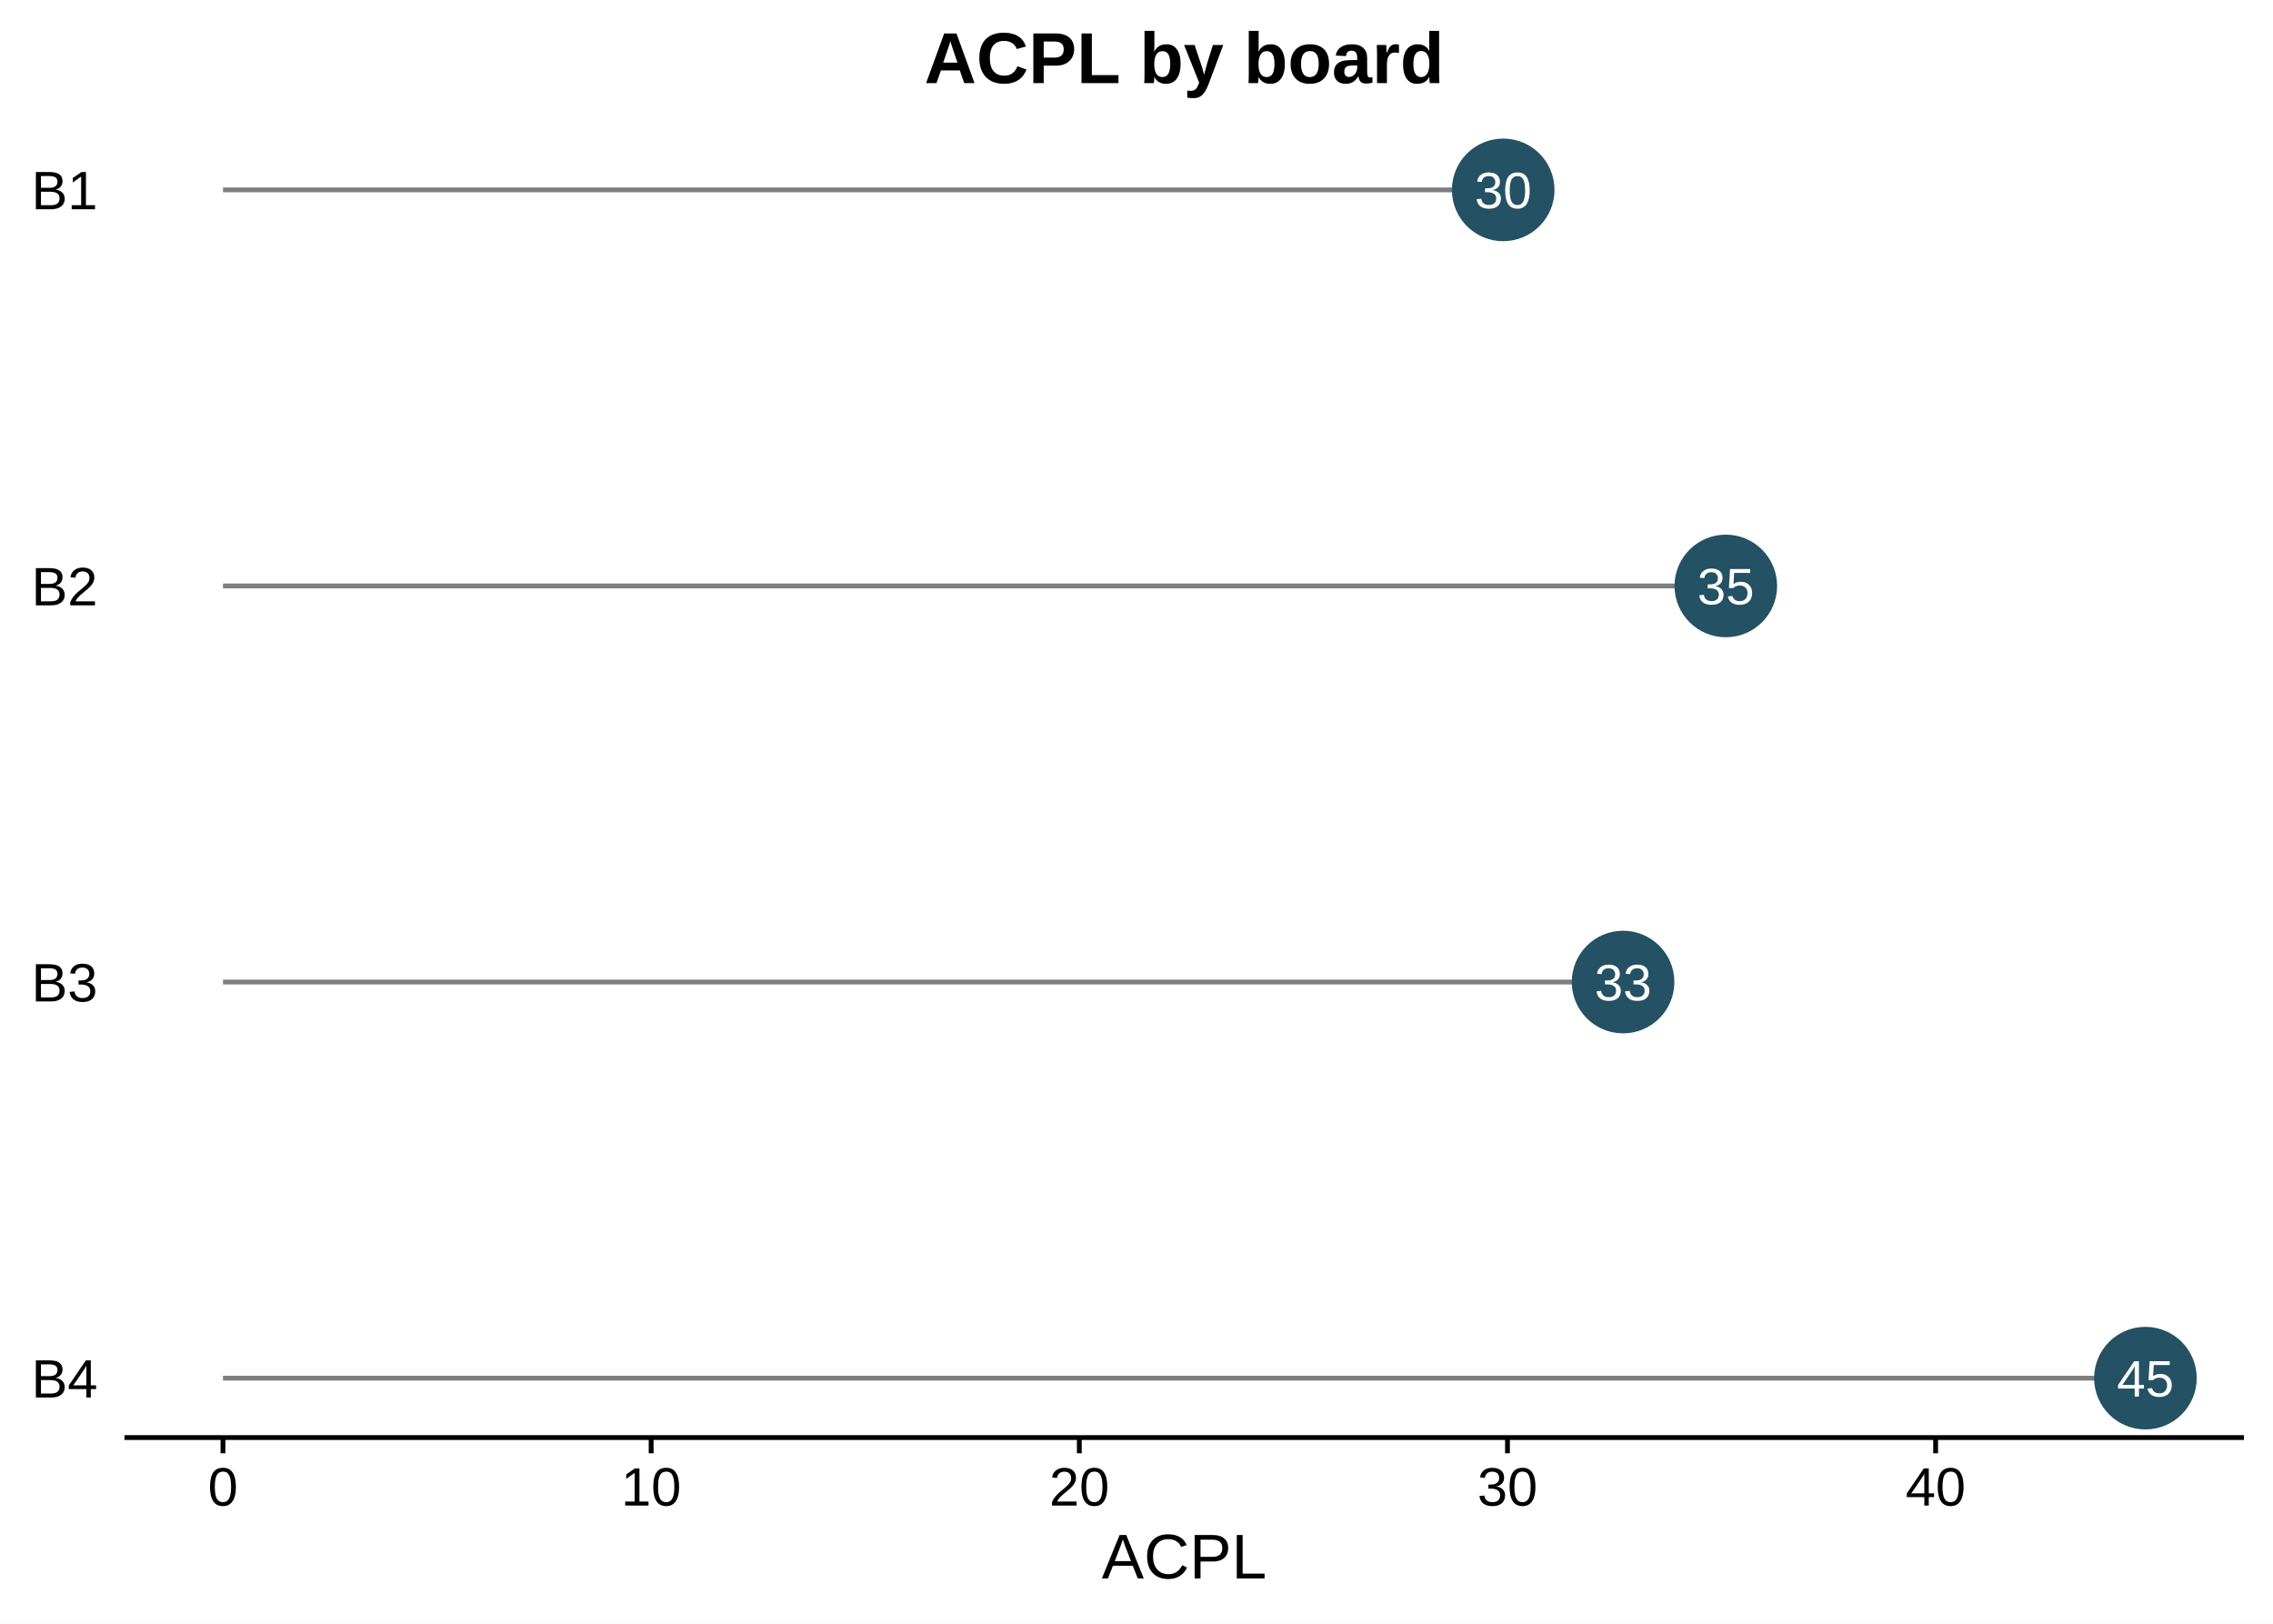
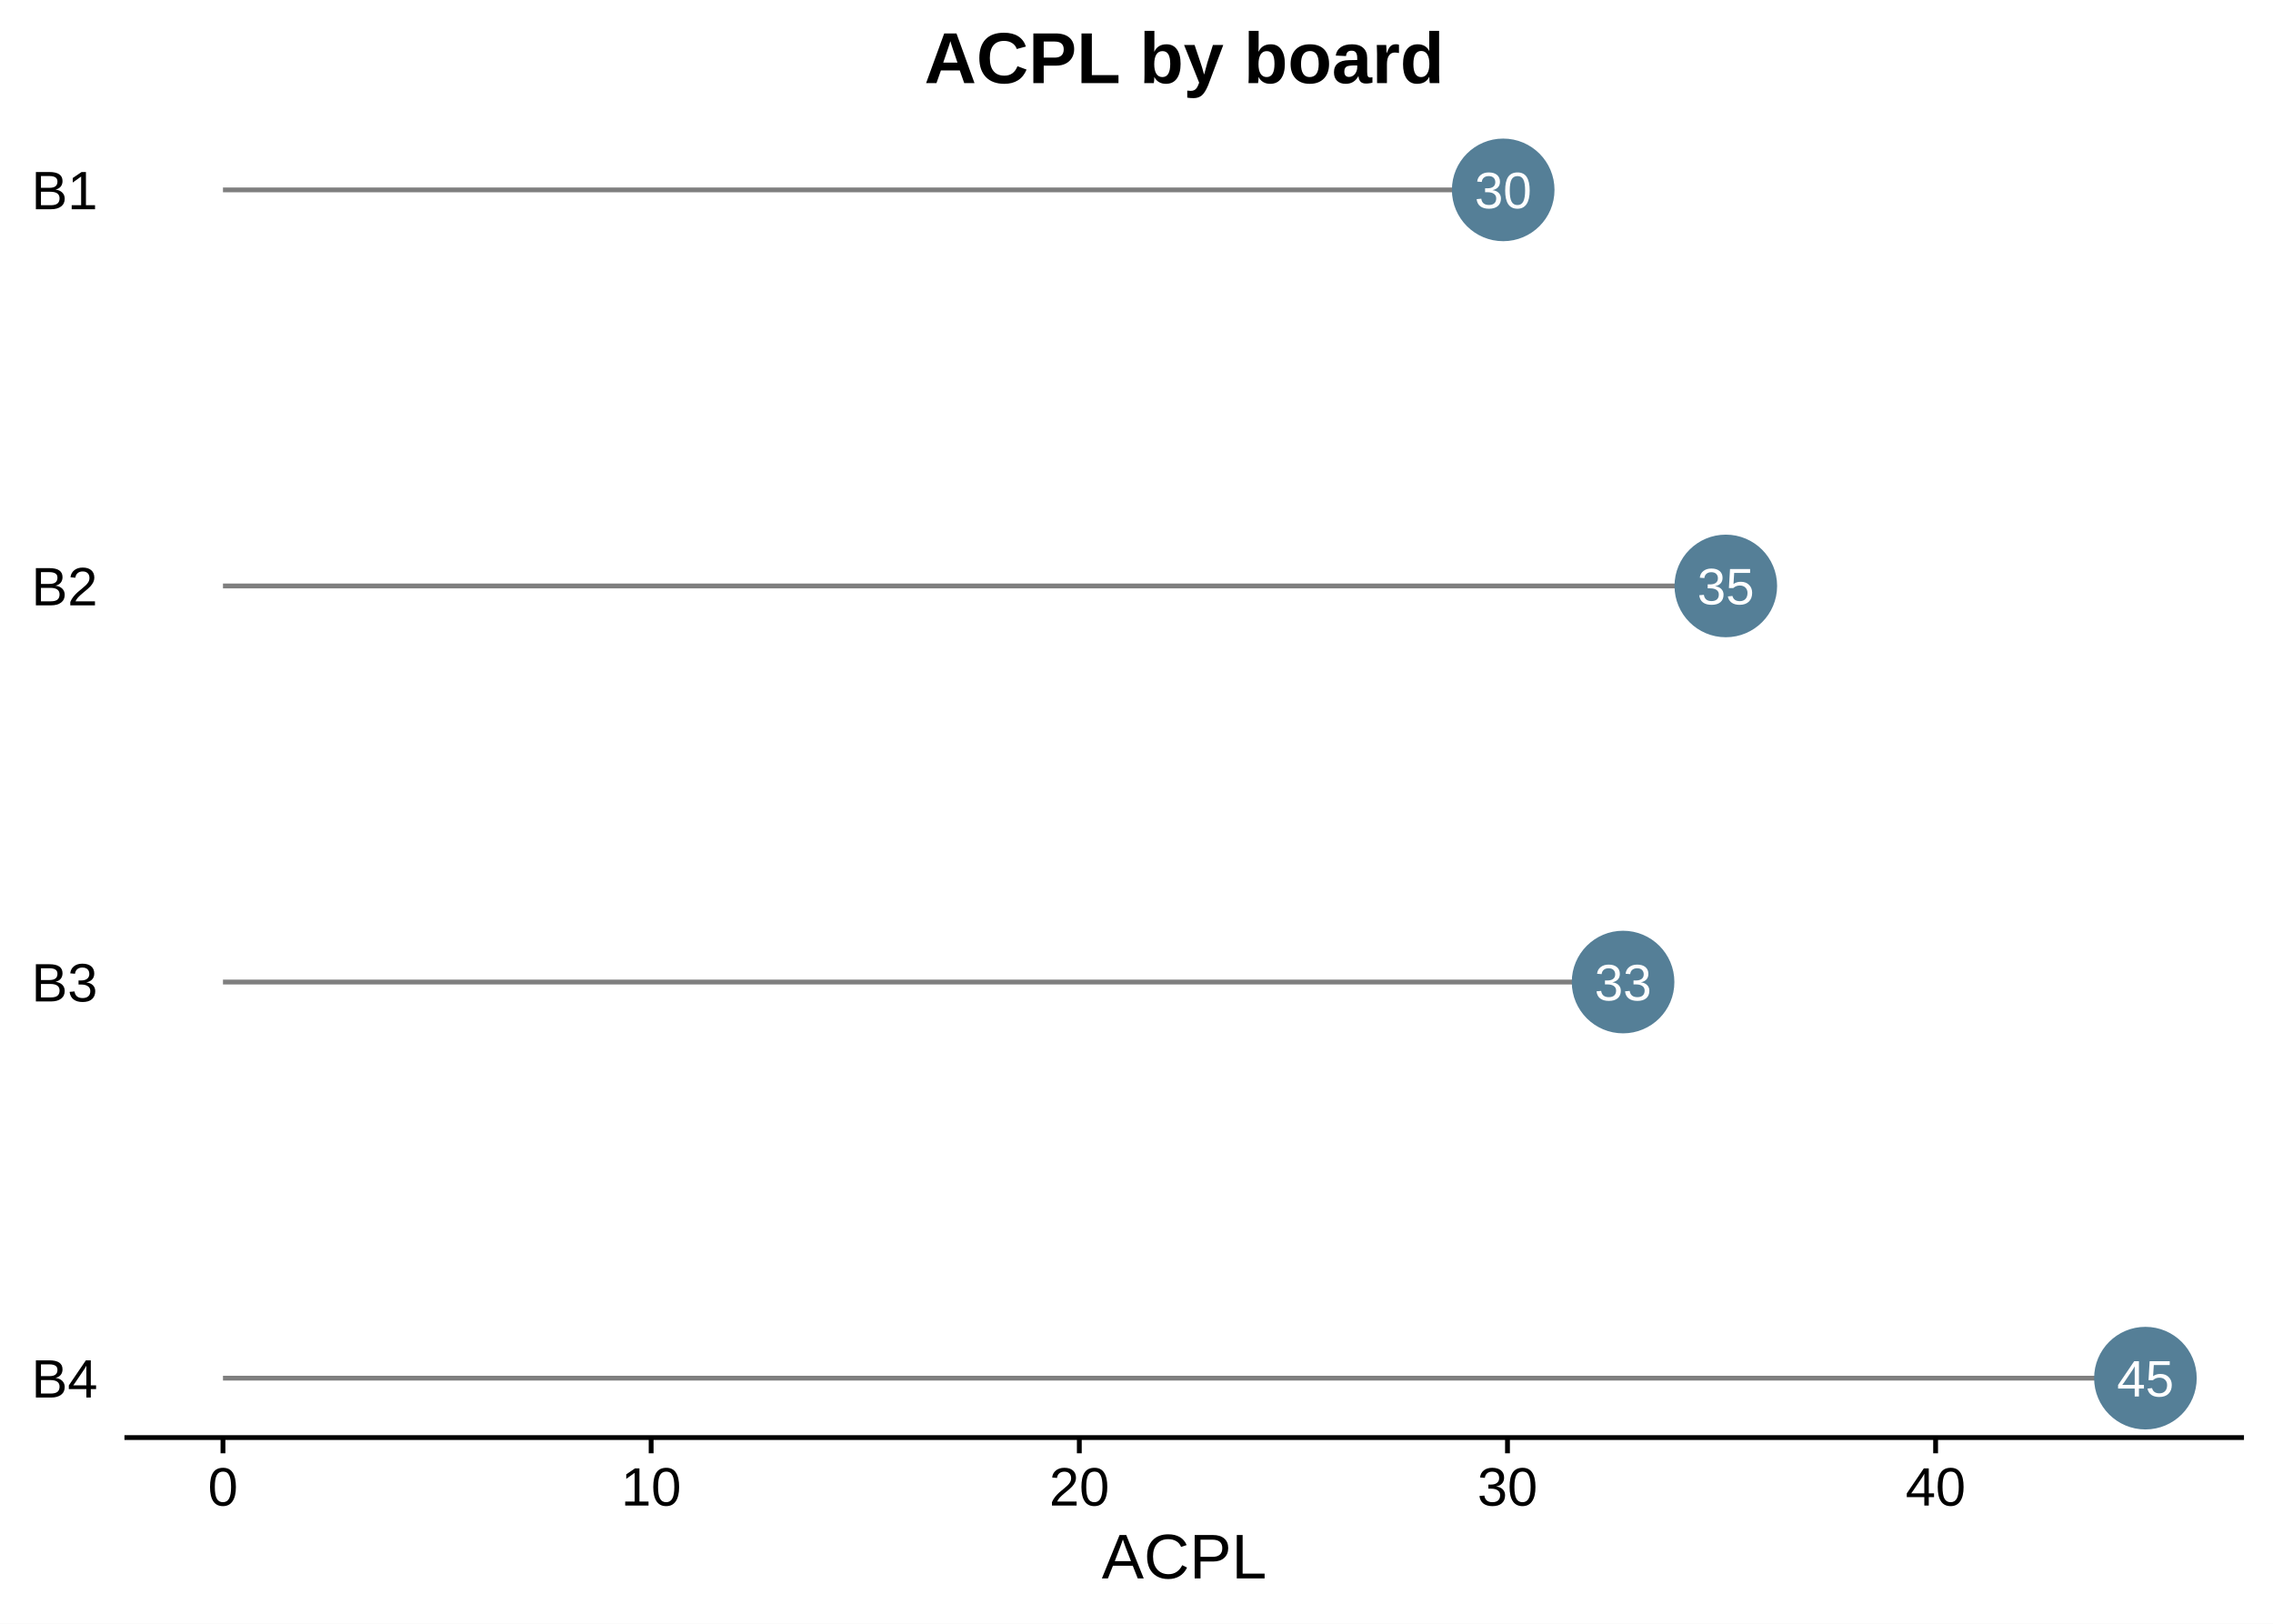
<svg xmlns="http://www.w3.org/2000/svg" class="svglite" width="504.00pt" height="360.00pt" viewBox="0 0 504.00 360.00">
  <defs>
    <style type="text/css">
    .svglite line, .svglite polyline, .svglite polygon, .svglite path, .svglite rect, .svglite circle {
      fill: none;
      stroke: #000000;
      stroke-linecap: round;
      stroke-linejoin: round;
      stroke-miterlimit: 10.00;
    }
  </style>
  </defs>
  <rect width="100%" height="100%" style="stroke: none; fill: #FFFFFF;" />
  <defs>
    <clipPath id="cpMC4wMHw1MDQuMDB8MC4wMHwzNjAuMDA=">
      <rect x="0.00" y="0.00" width="504.00" height="360.00" />
    </clipPath>
  </defs>
  <g clip-path="url(#cpMC4wMHw1MDQuMDB8MC4wMHwzNjAuMDA=)">
</g>
  <defs>
    <clipPath id="cpMjguMTN8NDk3LjAzfDI4LjkyfDMxOC43Mg==">
      <rect x="28.13" y="28.92" width="468.90" height="289.80" />
    </clipPath>
  </defs>
  <g clip-path="url(#cpMjguMTN8NDk3LjAzfDI4LjkyfDMxOC43Mg==)">
    <line x1="49.44" y1="42.10" x2="333.31" y2="42.10" style="stroke-width: 1.07; stroke: #7F7F7F; stroke-linecap: butt;" />
    <line x1="49.44" y1="129.91" x2="382.67" y2="129.91" style="stroke-width: 1.07; stroke: #7F7F7F; stroke-linecap: butt;" />
    <line x1="49.44" y1="217.73" x2="359.89" y2="217.73" style="stroke-width: 1.07; stroke: #7F7F7F; stroke-linecap: butt;" />
    <line x1="49.44" y1="305.55" x2="475.71" y2="305.55" style="stroke-width: 1.07; stroke: #7F7F7F; stroke-linecap: butt;" />
-     <circle cx="333.31" cy="42.10" r="11.02" style="stroke-width: 0.71; stroke: #245164; fill: #245164;" />
-     <circle cx="382.67" cy="129.91" r="11.02" style="stroke-width: 0.71; stroke: #245164; fill: #245164;" />
-     <circle cx="359.89" cy="217.73" r="11.02" style="stroke-width: 0.71; stroke: #245164; fill: #245164;" />
-     <circle cx="475.71" cy="305.55" r="11.02" style="stroke-width: 0.71; stroke: #245164; fill: #245164;" />
+     <circle cx="333.31" cy="42.10" r="11.02" style="stroke-width: 0.71; stroke: #557F97; fill: #557F97;" />
+     <circle cx="382.67" cy="129.91" r="11.02" style="stroke-width: 0.71; stroke: #557F97; fill: #557F97;" />
+     <circle cx="359.89" cy="217.73" r="11.02" style="stroke-width: 0.71; stroke: #557F97; fill: #557F97;" />
+     <circle cx="475.71" cy="305.55" r="11.02" style="stroke-width: 0.71; stroke: #557F97; fill: #557F97;" />
    <text x="333.31" y="46.17" text-anchor="middle" style="font-size: 11.38px; fill: #FFFFFF; font-family: Arial;" textLength="12.66px" lengthAdjust="spacingAndGlyphs">30</text>
    <text x="382.67" y="133.99" text-anchor="middle" style="font-size: 11.38px; fill: #FFFFFF; font-family: Arial;" textLength="12.66px" lengthAdjust="spacingAndGlyphs">35</text>
    <text x="359.89" y="221.80" text-anchor="middle" style="font-size: 11.38px; fill: #FFFFFF; font-family: Arial;" textLength="12.66px" lengthAdjust="spacingAndGlyphs">33</text>
    <text x="475.71" y="309.62" text-anchor="middle" style="font-size: 11.38px; fill: #FFFFFF; font-family: Arial;" textLength="12.66px" lengthAdjust="spacingAndGlyphs">45</text>
  </g>
  <g clip-path="url(#cpMC4wMHw1MDQuMDB8MC4wMHwzNjAuMDA=)">
    <text x="21.65" y="46.39" text-anchor="end" style="font-size: 12.00px; font-family: Arial;" textLength="14.68px" lengthAdjust="spacingAndGlyphs">B1</text>
    <text x="21.65" y="134.21" text-anchor="end" style="font-size: 12.00px; font-family: Arial;" textLength="14.68px" lengthAdjust="spacingAndGlyphs">B2</text>
    <text x="21.65" y="222.03" text-anchor="end" style="font-size: 12.00px; font-family: Arial;" textLength="14.68px" lengthAdjust="spacingAndGlyphs">B3</text>
    <text x="21.65" y="309.85" text-anchor="end" style="font-size: 12.00px; font-family: Arial;" textLength="14.68px" lengthAdjust="spacingAndGlyphs">B4</text>
    <polyline points="28.13,318.72 497.03,318.72 " style="stroke-width: 1.07; stroke-linecap: square;" />
    <polyline points="49.44,322.21 49.44,318.72 " style="stroke-width: 1.07; stroke-linecap: butt;" />
    <polyline points="144.38,322.21 144.38,318.72 " style="stroke-width: 1.07; stroke-linecap: butt;" />
    <polyline points="239.32,322.21 239.32,318.72 " style="stroke-width: 1.07; stroke-linecap: butt;" />
    <polyline points="334.26,322.21 334.26,318.72 " style="stroke-width: 1.07; stroke-linecap: butt;" />
    <polyline points="429.19,322.21 429.19,318.72 " style="stroke-width: 1.07; stroke-linecap: butt;" />
    <text x="49.44" y="333.80" text-anchor="middle" style="font-size: 12.00px; font-family: Arial;" textLength="6.67px" lengthAdjust="spacingAndGlyphs">0</text>
    <text x="144.38" y="333.80" text-anchor="middle" style="font-size: 12.00px; font-family: Arial;" textLength="13.35px" lengthAdjust="spacingAndGlyphs">10</text>
    <text x="239.32" y="333.80" text-anchor="middle" style="font-size: 12.00px; font-family: Arial;" textLength="13.35px" lengthAdjust="spacingAndGlyphs">20</text>
    <text x="334.26" y="333.80" text-anchor="middle" style="font-size: 12.00px; font-family: Arial;" textLength="13.35px" lengthAdjust="spacingAndGlyphs">30</text>
    <text x="429.19" y="333.80" text-anchor="middle" style="font-size: 12.00px; font-family: Arial;" textLength="13.35px" lengthAdjust="spacingAndGlyphs">40</text>
    <text x="262.58" y="349.95" text-anchor="middle" style="font-size: 14.00px; font-family: Arial;" textLength="36.57px" lengthAdjust="spacingAndGlyphs">ACPL</text>
    <text x="262.58" y="18.43" text-anchor="middle" style="font-size: 16.00px; font-weight: bold; font-family: Arial;" textLength="115.26px" lengthAdjust="spacingAndGlyphs">ACPL by board</text>
  </g>
</svg>
